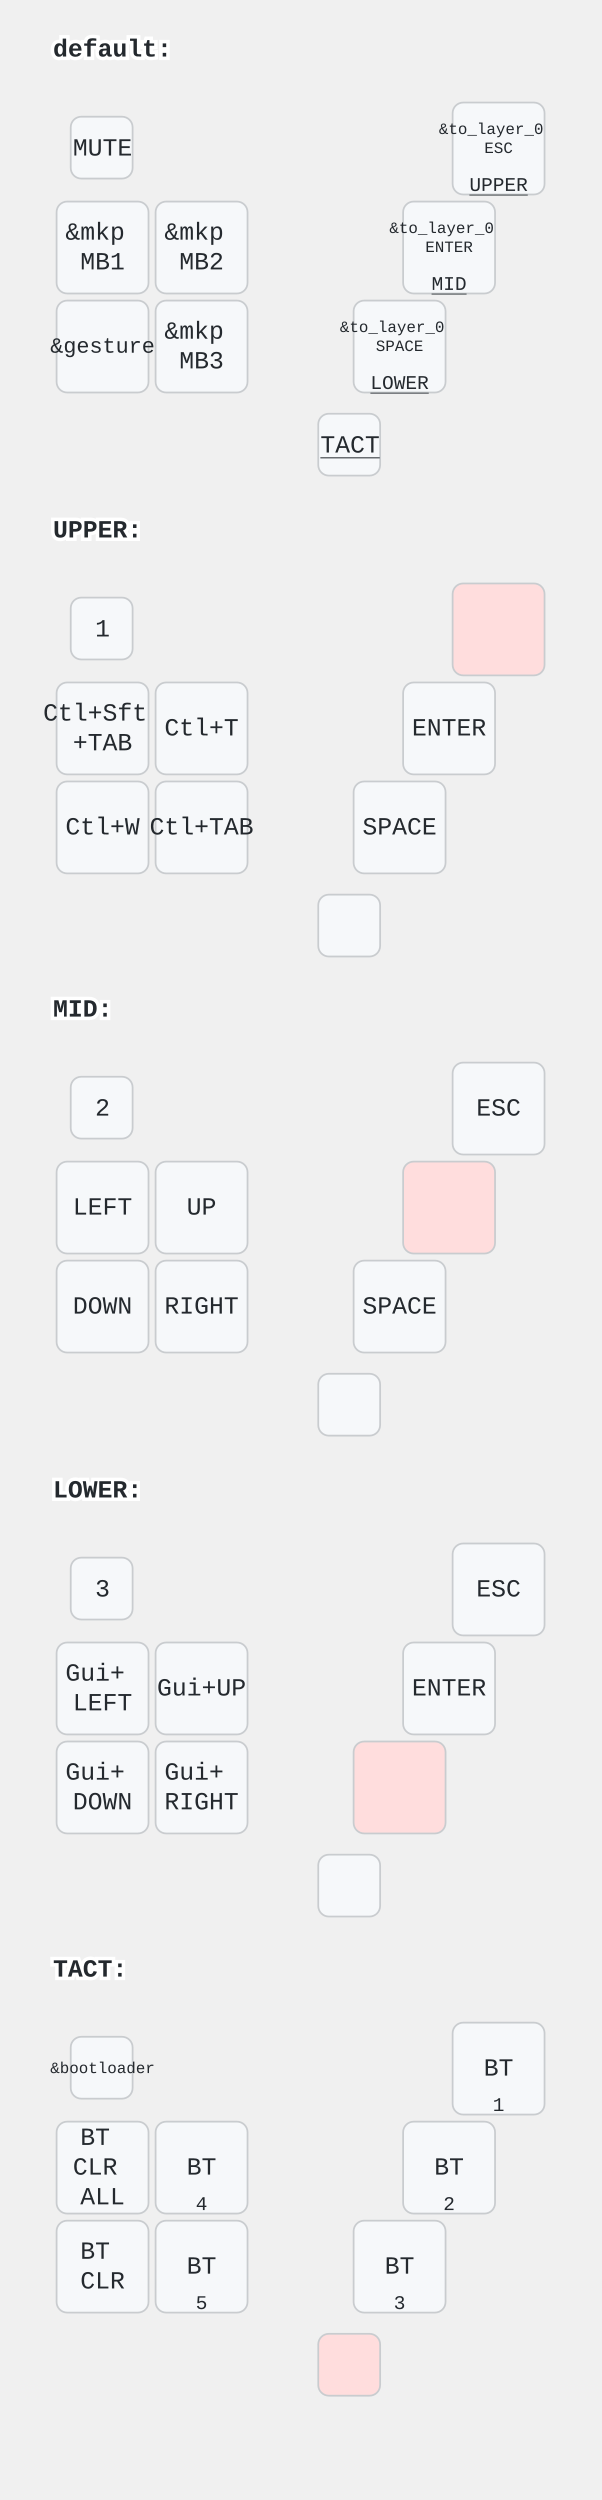
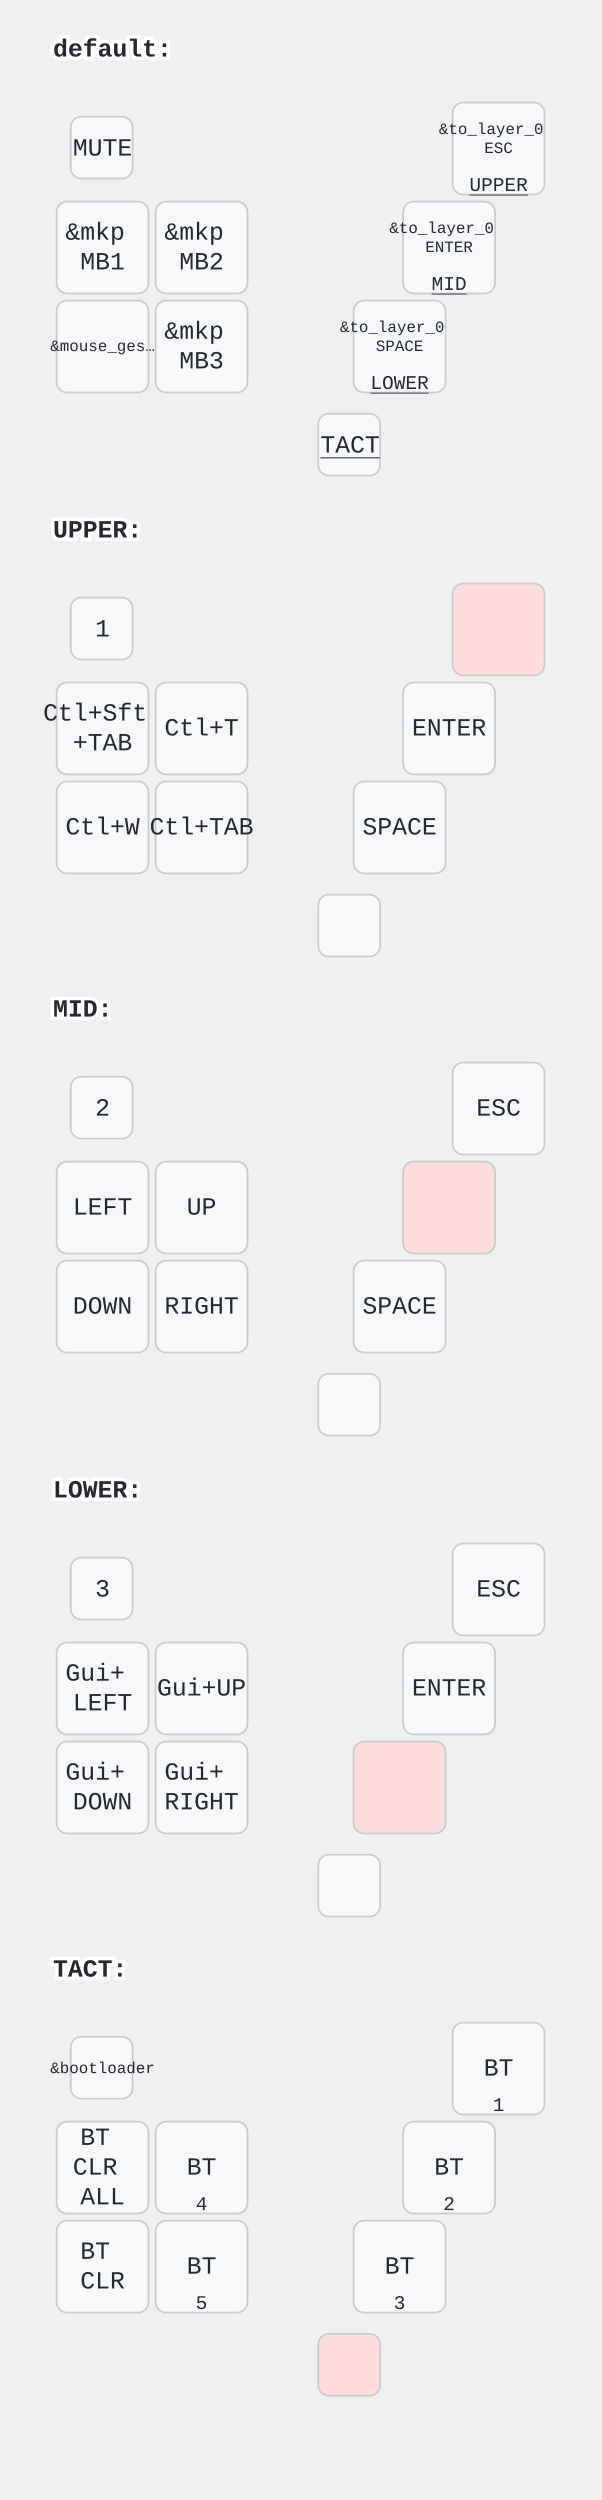
<svg xmlns="http://www.w3.org/2000/svg" width="340" height="1414" viewBox="0 0 340 1414" class="keymap">
  <style>/* inherit to force styles through use tags */
svg path {
    fill: inherit;
}

/* font and background color specifications */
svg.keymap {
    font-family: SFMono-Regular,Consolas,Liberation Mono,Menlo,monospace;
    font-size: 14px;
    font-kerning: normal;
    text-rendering: optimizeLegibility;
    fill: #24292e;
}

/* default key styling */
rect.key {
    fill: #f6f8fa;
}

rect.key, rect.combo {
    stroke: #c9cccf;
    stroke-width: 1;
}

/* default key side styling, only used is draw_key_sides is set */
rect.side {
    filter: brightness(90%);
}

/* color accent for combo boxes */
rect.combo, rect.combo-separate {
    fill: #cdf;
}

/* color accent for held keys */
rect.held, rect.combo.held {
    fill: #fdd;
}

/* color accent for ghost (optional) keys */
rect.ghost, rect.combo.ghost {
    stroke-dasharray: 4, 4;
    stroke-width: 2;
}

text {
    text-anchor: middle;
    dominant-baseline: middle;
}

/* styling for layer labels */
text.label {
    font-weight: bold;
    text-anchor: start;
    stroke: white;
    stroke-width: 4;
    paint-order: stroke;
}

/* styling for optional footer */
text.footer {
    text-anchor: end;
    dominant-baseline: auto;
    stroke: white;
    stroke-width: 4;
    paint-order: stroke;
}

/* styling for combo tap, and key non-tap label text */
text.combo, text.hold, text.shifted, text.left, text.right {
    font-size: 11px;
}

text.hold {
    text-anchor: middle;
    dominant-baseline: auto;
}

text.shifted {
    text-anchor: middle;
    dominant-baseline: hanging;
}

text.left {
    text-anchor: start;
}

text.right {
    text-anchor: end;
}

text.layer-activator {
    text-decoration: underline;
}

/* styling for hold/shifted label text in combo box */
text.combo.hold, text.combo.shifted, text.combo.left, text.combo.right {
    font-size: 8px;
}

/* lighter symbol for transparent keys */
text.trans {
    fill: #7b7e81;
}

/* styling for combo dendrons */
path.combo {
    stroke-width: 1;
    stroke: gray;
    fill: none;
}

/* Start Tabler Icons Cleanup */
/* cannot use height/width with glyphs */
.icon-tabler &gt; path {
    fill: inherit;
    stroke: inherit;
    stroke-width: 2;
}
/* hide tabler's default box */
.icon-tabler &gt; path[stroke="none"][fill="none"] {
    visibility: hidden;
}
/* End Tabler Icons Cleanup */
</style>
  <g transform="translate(30, 0)" class="layer-default">
    <text x="0" y="28" class="label" id="default">default:</text>
    <g transform="translate(0, 56)">
      <g transform="translate(28, 28)" class="key keypos-0">
        <rect rx="6" ry="6" x="-18" y="-18" width="35" height="35" class="key" />
        <text x="0" y="0" class="key tap">MUTE</text>
      </g>
      <g transform="translate(252, 28)" class="key keypos-1">
        <rect rx="6" ry="6" x="-26" y="-26" width="52" height="52" class="key" />
        <text x="0" y="0" class="key tap">
          <tspan x="0" dy="-1.2em" style="font-size: 64%">&amp;to_layer_0</tspan>
          <tspan x="0" dy="1.2em" style="font-size: 64%">ESC</tspan>
        </text>
        <a href="#UPPER">
          <text x="0" y="24" class="key hold layer-activator">UPPER</text>
        </a>
      </g>
      <g transform="translate(28, 84)" class="key keypos-2">
        <rect rx="6" ry="6" x="-26" y="-26" width="52" height="52" class="key" />
        <text x="0" y="0" class="key tap">
          <tspan x="0" dy="-0.6em">&amp;mkp</tspan>
          <tspan x="0" dy="1.2em">MB1</tspan>
        </text>
      </g>
      <g transform="translate(84, 84)" class="key keypos-3">
        <rect rx="6" ry="6" x="-26" y="-26" width="52" height="52" class="key" />
        <text x="0" y="0" class="key tap">
          <tspan x="0" dy="-0.6em">&amp;mkp</tspan>
          <tspan x="0" dy="1.2em">MB2</tspan>
        </text>
      </g>
      <g transform="translate(224, 84)" class="key keypos-4">
        <rect rx="6" ry="6" x="-26" y="-26" width="52" height="52" class="key" />
        <text x="0" y="0" class="key tap">
          <tspan x="0" dy="-1.2em" style="font-size: 64%">&amp;to_layer_0</tspan>
          <tspan x="0" dy="1.2em" style="font-size: 64%">ENTER</tspan>
        </text>
        <a href="#MID">
          <text x="0" y="24" class="key hold layer-activator">MID</text>
        </a>
      </g>
      <g transform="translate(28, 140)" class="key keypos-5">
        <rect rx="6" ry="6" x="-26" y="-26" width="52" height="52" class="key" />
        <text x="0" y="0" class="key tap">
-           <tspan style="font-size: 88%">&amp;gesture</tspan>
+           <tspan style="font-size: 64%">&amp;mouse_ges…</tspan>
        </text>
      </g>
      <g transform="translate(84, 140)" class="key keypos-6">
        <rect rx="6" ry="6" x="-26" y="-26" width="52" height="52" class="key" />
        <text x="0" y="0" class="key tap">
          <tspan x="0" dy="-0.6em">&amp;mkp</tspan>
          <tspan x="0" dy="1.2em">MB3</tspan>
        </text>
      </g>
      <g transform="translate(196, 140)" class="key keypos-7">
        <rect rx="6" ry="6" x="-26" y="-26" width="52" height="52" class="key" />
        <text x="0" y="0" class="key tap">
          <tspan x="0" dy="-1.2em" style="font-size: 64%">&amp;to_layer_0</tspan>
          <tspan x="0" dy="1.2em" style="font-size: 64%">SPACE</tspan>
        </text>
        <a href="#LOWER">
          <text x="0" y="24" class="key hold layer-activator">LOWER</text>
        </a>
      </g>
      <g transform="translate(168, 196)" class="key keypos-8">
        <rect rx="6" ry="6" x="-18" y="-18" width="35" height="35" class="key" />
        <a href="#TACT">
          <text x="0" y="0" class="key tap layer-activator">TACT</text>
        </a>
      </g>
    </g>
  </g>
  <g transform="translate(30, 272)" class="layer-UPPER">
    <text x="0" y="28" class="label" id="UPPER">UPPER:</text>
    <g transform="translate(0, 56)">
      <g transform="translate(28, 28)" class="key keypos-0">
        <rect rx="6" ry="6" x="-18" y="-18" width="35" height="35" class="key" />
        <text x="0" y="0" class="key tap">1</text>
      </g>
      <g transform="translate(252, 28)" class="key held keypos-1">
        <rect rx="6" ry="6" x="-26" y="-26" width="52" height="52" class="key held" />
      </g>
      <g transform="translate(28, 84)" class="key keypos-2">
        <rect rx="6" ry="6" x="-26" y="-26" width="52" height="52" class="key" />
        <text x="0" y="0" class="key tap">
          <tspan x="0" dy="-0.6em">Ctl+Sft</tspan>
          <tspan x="0" dy="1.2em">+TAB</tspan>
        </text>
      </g>
      <g transform="translate(84, 84)" class="key keypos-3">
        <rect rx="6" ry="6" x="-26" y="-26" width="52" height="52" class="key" />
        <text x="0" y="0" class="key tap">Ctl+T</text>
      </g>
      <g transform="translate(224, 84)" class="key keypos-4">
        <rect rx="6" ry="6" x="-26" y="-26" width="52" height="52" class="key" />
        <text x="0" y="0" class="key tap">ENTER</text>
      </g>
      <g transform="translate(28, 140)" class="key keypos-5">
        <rect rx="6" ry="6" x="-26" y="-26" width="52" height="52" class="key" />
        <text x="0" y="0" class="key tap">Ctl+W</text>
      </g>
      <g transform="translate(84, 140)" class="key keypos-6">
        <rect rx="6" ry="6" x="-26" y="-26" width="52" height="52" class="key" />
        <text x="0" y="0" class="key tap">Ctl+TAB</text>
      </g>
      <g transform="translate(196, 140)" class="key keypos-7">
        <rect rx="6" ry="6" x="-26" y="-26" width="52" height="52" class="key" />
        <text x="0" y="0" class="key tap">SPACE</text>
      </g>
      <g transform="translate(168, 196)" class="key keypos-8">
        <rect rx="6" ry="6" x="-18" y="-18" width="35" height="35" class="key" />
      </g>
    </g>
  </g>
  <g transform="translate(30, 543)" class="layer-MID">
    <text x="0" y="28" class="label" id="MID">MID:</text>
    <g transform="translate(0, 56)">
      <g transform="translate(28, 28)" class="key keypos-0">
        <rect rx="6" ry="6" x="-18" y="-18" width="35" height="35" class="key" />
        <text x="0" y="0" class="key tap">2</text>
      </g>
      <g transform="translate(252, 28)" class="key keypos-1">
        <rect rx="6" ry="6" x="-26" y="-26" width="52" height="52" class="key" />
        <text x="0" y="0" class="key tap">ESC</text>
      </g>
      <g transform="translate(28, 84)" class="key keypos-2">
        <rect rx="6" ry="6" x="-26" y="-26" width="52" height="52" class="key" />
        <text x="0" y="0" class="key tap">LEFT</text>
      </g>
      <g transform="translate(84, 84)" class="key keypos-3">
        <rect rx="6" ry="6" x="-26" y="-26" width="52" height="52" class="key" />
        <text x="0" y="0" class="key tap">UP</text>
      </g>
      <g transform="translate(224, 84)" class="key held keypos-4">
        <rect rx="6" ry="6" x="-26" y="-26" width="52" height="52" class="key held" />
      </g>
      <g transform="translate(28, 140)" class="key keypos-5">
        <rect rx="6" ry="6" x="-26" y="-26" width="52" height="52" class="key" />
        <text x="0" y="0" class="key tap">DOWN</text>
      </g>
      <g transform="translate(84, 140)" class="key keypos-6">
        <rect rx="6" ry="6" x="-26" y="-26" width="52" height="52" class="key" />
        <text x="0" y="0" class="key tap">RIGHT</text>
      </g>
      <g transform="translate(196, 140)" class="key keypos-7">
        <rect rx="6" ry="6" x="-26" y="-26" width="52" height="52" class="key" />
        <text x="0" y="0" class="key tap">SPACE</text>
      </g>
      <g transform="translate(168, 196)" class="key keypos-8">
        <rect rx="6" ry="6" x="-18" y="-18" width="35" height="35" class="key" />
      </g>
    </g>
  </g>
  <g transform="translate(30, 815)" class="layer-LOWER">
    <text x="0" y="28" class="label" id="LOWER">LOWER:</text>
    <g transform="translate(0, 56)">
      <g transform="translate(28, 28)" class="key keypos-0">
        <rect rx="6" ry="6" x="-18" y="-18" width="35" height="35" class="key" />
        <text x="0" y="0" class="key tap">3</text>
      </g>
      <g transform="translate(252, 28)" class="key keypos-1">
        <rect rx="6" ry="6" x="-26" y="-26" width="52" height="52" class="key" />
        <text x="0" y="0" class="key tap">ESC</text>
      </g>
      <g transform="translate(28, 84)" class="key keypos-2">
        <rect rx="6" ry="6" x="-26" y="-26" width="52" height="52" class="key" />
        <text x="0" y="0" class="key tap">
          <tspan x="0" dy="-0.6em">Gui+</tspan>
          <tspan x="0" dy="1.2em">LEFT</tspan>
        </text>
      </g>
      <g transform="translate(84, 84)" class="key keypos-3">
        <rect rx="6" ry="6" x="-26" y="-26" width="52" height="52" class="key" />
        <text x="0" y="0" class="key tap">Gui+UP</text>
      </g>
      <g transform="translate(224, 84)" class="key keypos-4">
        <rect rx="6" ry="6" x="-26" y="-26" width="52" height="52" class="key" />
        <text x="0" y="0" class="key tap">ENTER</text>
      </g>
      <g transform="translate(28, 140)" class="key keypos-5">
        <rect rx="6" ry="6" x="-26" y="-26" width="52" height="52" class="key" />
        <text x="0" y="0" class="key tap">
          <tspan x="0" dy="-0.6em">Gui+</tspan>
          <tspan x="0" dy="1.2em">DOWN</tspan>
        </text>
      </g>
      <g transform="translate(84, 140)" class="key keypos-6">
        <rect rx="6" ry="6" x="-26" y="-26" width="52" height="52" class="key" />
        <text x="0" y="0" class="key tap">
          <tspan x="0" dy="-0.6em">Gui+</tspan>
          <tspan x="0" dy="1.2em">RIGHT</tspan>
        </text>
      </g>
      <g transform="translate(196, 140)" class="key held keypos-7">
        <rect rx="6" ry="6" x="-26" y="-26" width="52" height="52" class="key held" />
      </g>
      <g transform="translate(168, 196)" class="key keypos-8">
        <rect rx="6" ry="6" x="-18" y="-18" width="35" height="35" class="key" />
      </g>
    </g>
  </g>
  <g transform="translate(30, 1086)" class="layer-TACT">
    <text x="0" y="28" class="label" id="TACT">TACT:</text>
    <g transform="translate(0, 56)">
      <g transform="translate(28, 28)" class="key keypos-0">
        <rect rx="6" ry="6" x="-18" y="-18" width="35" height="35" class="key" />
        <text x="0" y="0" class="key tap">
          <tspan style="font-size: 64%">&amp;bootloader</tspan>
        </text>
      </g>
      <g transform="translate(252, 28)" class="key keypos-1">
        <rect rx="6" ry="6" x="-26" y="-26" width="52" height="52" class="key" />
        <text x="0" y="0" class="key tap">BT</text>
        <text x="0" y="24" class="key hold">1</text>
      </g>
      <g transform="translate(28, 84)" class="key keypos-2">
        <rect rx="6" ry="6" x="-26" y="-26" width="52" height="52" class="key" />
        <text x="0" y="0" class="key tap">
          <tspan x="0" dy="-1.2em">BT</tspan>
          <tspan x="0" dy="1.2em">CLR</tspan>
          <tspan x="0" dy="1.2em">ALL</tspan>
        </text>
      </g>
      <g transform="translate(84, 84)" class="key keypos-3">
        <rect rx="6" ry="6" x="-26" y="-26" width="52" height="52" class="key" />
        <text x="0" y="0" class="key tap">BT</text>
        <text x="0" y="24" class="key hold">4</text>
      </g>
      <g transform="translate(224, 84)" class="key keypos-4">
        <rect rx="6" ry="6" x="-26" y="-26" width="52" height="52" class="key" />
        <text x="0" y="0" class="key tap">BT</text>
        <text x="0" y="24" class="key hold">2</text>
      </g>
      <g transform="translate(28, 140)" class="key keypos-5">
        <rect rx="6" ry="6" x="-26" y="-26" width="52" height="52" class="key" />
        <text x="0" y="0" class="key tap">
          <tspan x="0" dy="-0.6em">BT</tspan>
          <tspan x="0" dy="1.2em">CLR</tspan>
        </text>
      </g>
      <g transform="translate(84, 140)" class="key keypos-6">
        <rect rx="6" ry="6" x="-26" y="-26" width="52" height="52" class="key" />
        <text x="0" y="0" class="key tap">BT</text>
        <text x="0" y="24" class="key hold">5</text>
      </g>
      <g transform="translate(196, 140)" class="key keypos-7">
        <rect rx="6" ry="6" x="-26" y="-26" width="52" height="52" class="key" />
        <text x="0" y="0" class="key tap">BT</text>
        <text x="0" y="24" class="key hold">3</text>
      </g>
      <g transform="translate(168, 196)" class="key held keypos-8">
        <rect rx="6" ry="6" x="-18" y="-18" width="35" height="35" class="key held" />
      </g>
    </g>
  </g>
</svg>
